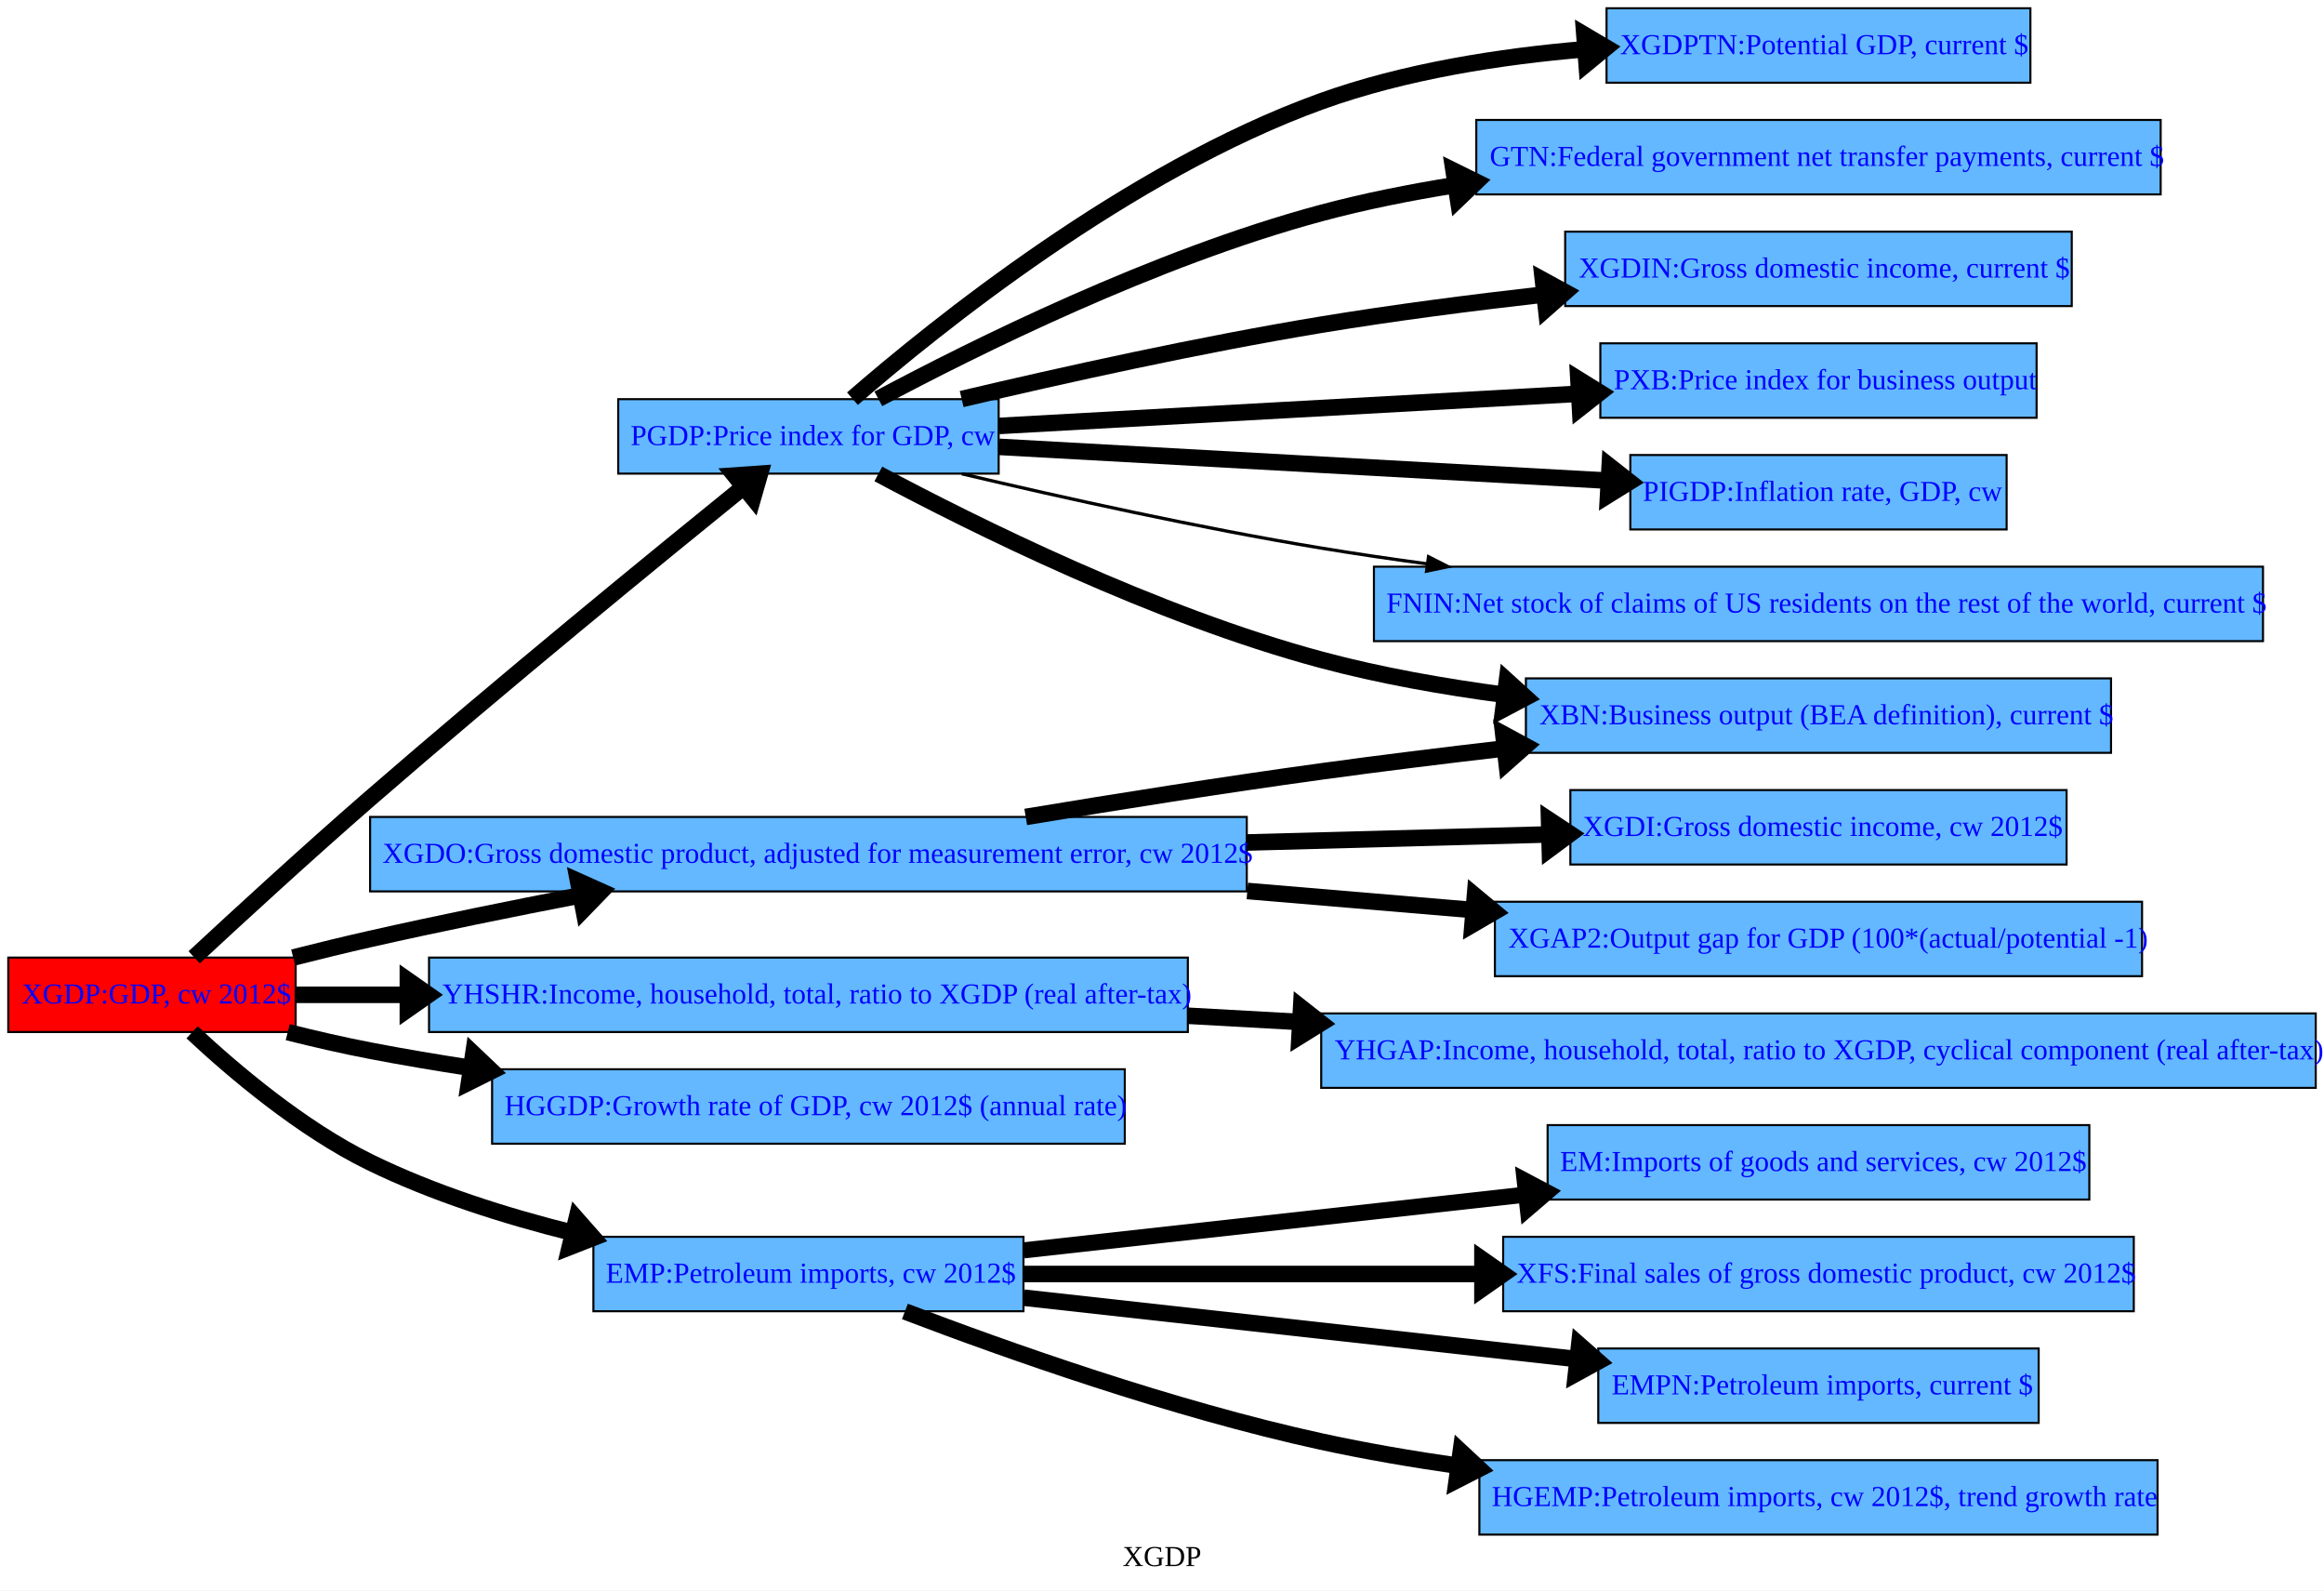
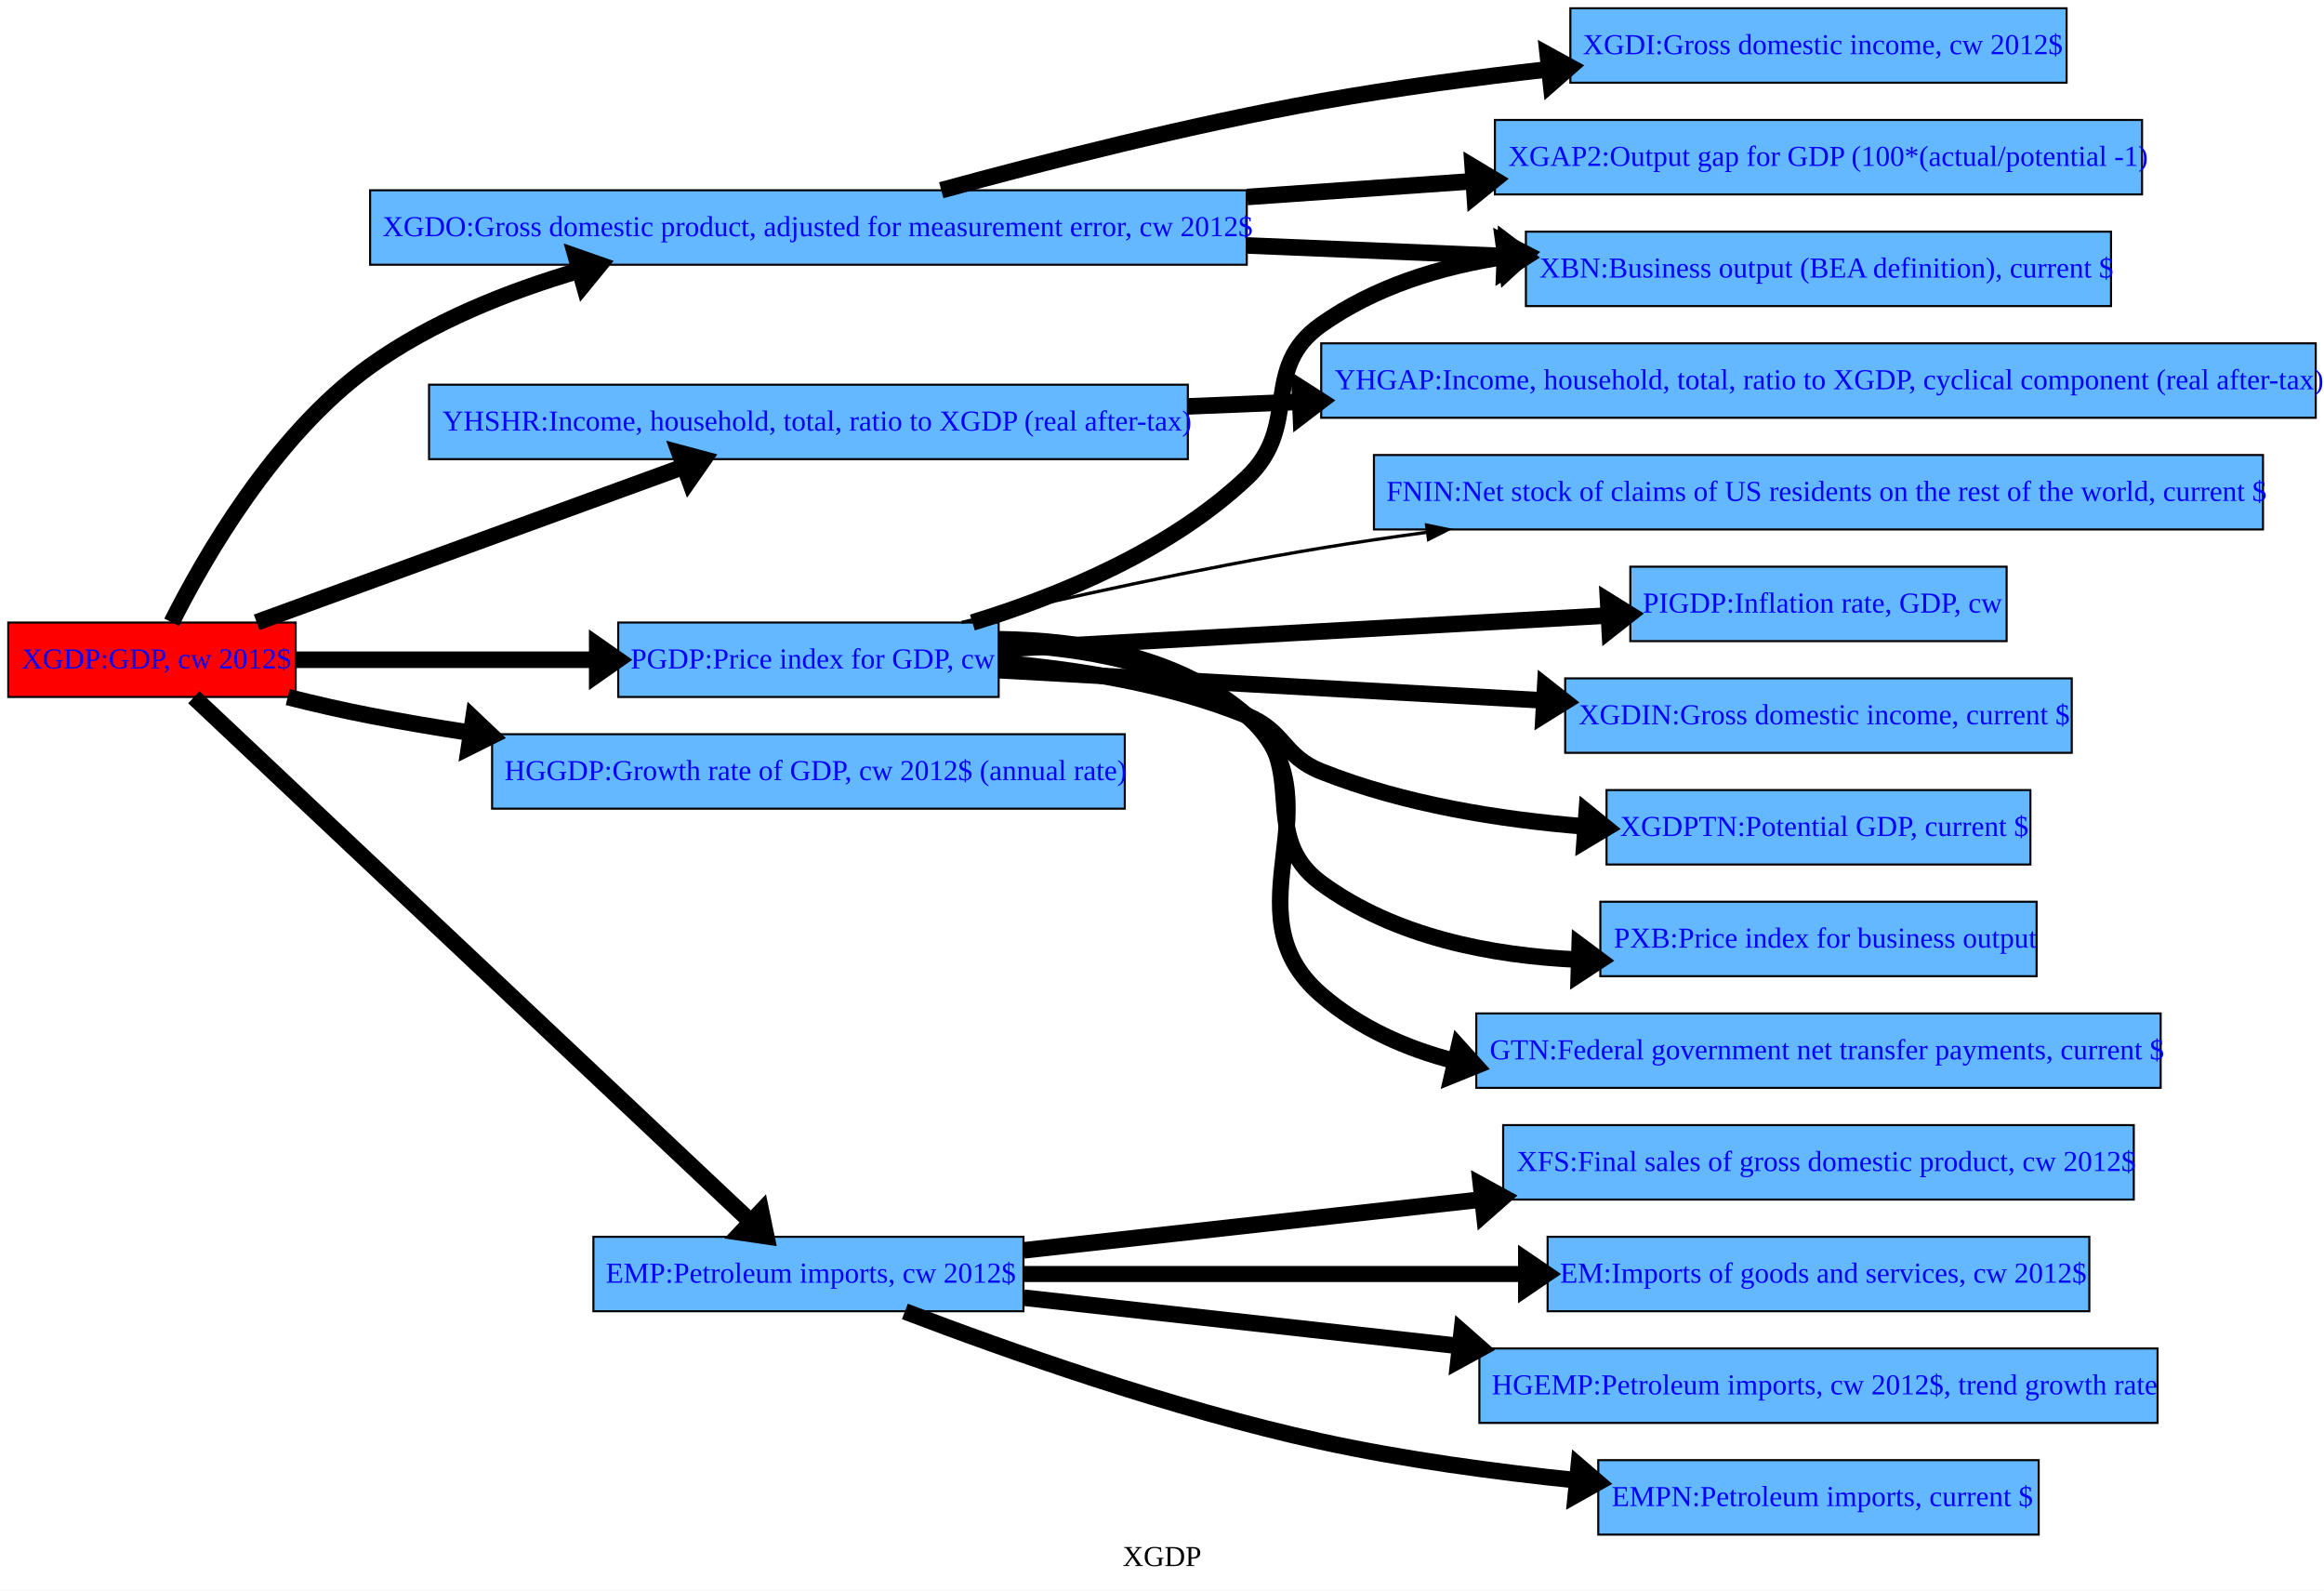
<svg xmlns="http://www.w3.org/2000/svg" xmlns:xlink="http://www.w3.org/1999/xlink" width="1124pt" height="769pt" viewBox="0.00 0.00 1124.00 769.00">
  <g id="graph0" class="graph" transform="scale(1 1) rotate(0) translate(4 765)">
    <polygon fill="white" stroke="transparent" points="-4,4 -4,-765 1120,-765 1120,4 -4,4" />
    <text text-anchor="middle" x="558" y="-7.8" font-family="Times New Roman,serif" font-size="14.00">XGDP</text>
    <g id="node1" class="node">
      <g id="a_node1">
-         <a xlink:title="GDP, cw 2012$ FRML &lt;Z&gt; XGDP = EXP(XGDP_A+XGDP_AERR+ (LOG(XGDP(-1))+0.9985*LOG(XFS/XFS(-1))+0.6264*(LOG(KI)-LOG(KI(-1)))+-0.6249*(LOG(KI(-1))-LOG(KI(-2)))) ) $">
-           <polygon fill="red" stroke="black" points="139,-302 0,-302 0,-266 139,-266 139,-302" />
-           <text text-anchor="start" x="6.5" y="-279.8" font-family="Times New Roman,serif" font-size="14.00" fill="blue">XGDP:GDP, cw 2012$</text>
+         <a xlink:title="Net stock of claims of US residents on the rest of the world, current $ FRML  &lt;&gt; FNIN = FNIN_A+FNIN_AERR+ (.25*FCBN+.54*(((LOG(FPC))-(LOG(FPC(-1))))*FNICN(-1))-.32*(((LOG(PGDP))-(LOG(PGDP(-1))))*FNILN(-1))-.67*(((LOG(FPX))-(LOG(FPX(-1))))*FNICN(-1))+.06*(((LOG(FPX))-(LOG(FPX(-1))))*FNILN(-1))+FNIRN) +FNIN(-1) $">
+           <polygon fill="#63b8ff" stroke="black" points="1090.5,-545 660.5,-545 660.5,-509 1090.5,-509 1090.5,-545" />
+           <text text-anchor="start" x="666.5" y="-522.8" font-family="Times New Roman,serif" font-size="14.00" fill="blue">FNIN:Net stock of claims of US residents on the rest of the world, current $</text>
+         </a>
+       </g>
+     </g>
+     <g id="node2" class="node">
+       <g id="a_node2">
+         <a xlink:title="Gross domestic product, adjusted for measurement error, cw 2012$ FRML  &lt;&gt; XGDO = XGDO_A+XGDO_AERR+ (XGDP/MEP)  $">
+           <polygon fill="#63b8ff" stroke="black" points="599,-673 175,-673 175,-637 599,-637 599,-673" />
+           <text text-anchor="start" x="181" y="-650.8" font-family="Times New Roman,serif" font-size="14.00" fill="blue">XGDO:Gross domestic product, adjusted for measurement error, cw 2012$</text>
+         </a>
+       </g>
+     </g>
+     <g id="node3" class="node">
+       <g id="a_node3">
+         <a xlink:title="Gross domestic income, cw 2012$ FRML  &lt;&gt; XGDI = XGDI_A+XGDI_AERR+ (XGDO*MEI)  $">
+           <polygon fill="#63b8ff" stroke="black" points="995.5,-761 755.5,-761 755.5,-725 995.5,-725 995.5,-761" />
+           <text text-anchor="start" x="761.5" y="-738.8" font-family="Times New Roman,serif" font-size="14.00" fill="blue">XGDI:Gross domestic income, cw 2012$</text>
+         </a>
+       </g>
+     </g>
+     <g id="edge18" class="edge">
+       <g id="a_edge18">
+         <a xlink:href="bogus" xlink:title=" XGDO -&gt; XGDI Min. att. -1633%  max: 465%">
+           <path fill="none" stroke="black" stroke-width="8" d="M451.23,-673.02C500.84,-686.58 571.85,-704.69 635,-716 670.58,-722.37 709.41,-727.52 745.26,-731.54" />
+           <polygon fill="black" stroke="black" stroke-width="8" points="744.58,-738.51 755.28,-732.64 746.11,-724.59 744.58,-738.51" />
+         </a>
+       </g>
+     </g>
+     <g id="node8" class="node">
+       <g id="a_node8">
+         <a xlink:title="Business output (BEA definition), current $ FRML  &lt;&gt; XBN = XBN_A+XBN_AERR+ (PXB/100*XBO+XGDPN-XGDO*PGDP/100)  $">
+           <polygon fill="#63b8ff" stroke="black" points="1017,-653 734,-653 734,-617 1017,-617 1017,-653" />
+           <text text-anchor="start" x="740.5" y="-630.8" font-family="Times New Roman,serif" font-size="14.00" fill="blue">XBN:Business output (BEA definition), current $</text>
+         </a>
+       </g>
+     </g>
+     <g id="edge15" class="edge">
+       <g id="a_edge15">
+         <a xlink:href="bogus" xlink:title=" XGDO -&gt; XBN Min. att. -412%  max: 993%">
+           <path fill="none" stroke="black" stroke-width="8" d="M599.26,-646.31C641.14,-644.59 684.29,-642.82 723.66,-641.2" />
+           <polygon fill="black" stroke="black" stroke-width="8" points="724.15,-648.19 733.85,-640.78 723.57,-634.2 724.15,-648.19" />
+         </a>
+       </g>
+     </g>
+     <g id="node11" class="node">
+       <g id="a_node11">
+         <a xlink:title="Output gap for GDP (100*(actual/potential -1) FRML  &lt;&gt; XGAP2 = XGAP2_A+XGAP2_AERR+ (100*(XGDO/XGDPT-1))  $">
+           <polygon fill="#63b8ff" stroke="black" points="1032,-707 719,-707 719,-671 1032,-671 1032,-707" />
+           <text text-anchor="start" x="725.5" y="-684.8" font-family="Times New Roman,serif" font-size="14.00" fill="blue">XGAP2:Output gap for GDP (100*(actual/potential -1)</text>
+         </a>
+       </g>
+     </g>
+     <g id="edge9" class="edge">
+       <g id="a_edge9">
+         <a xlink:href="bogus" xlink:title=" XGDO -&gt; XGAP2 Min. att. -732%  max: 596%">
+           <path fill="none" stroke="black" stroke-width="8" d="M599.26,-669.76C635.79,-672.32 673.29,-674.94 708.41,-677.39" />
+           <polygon fill="black" stroke="black" stroke-width="8" points="708.27,-684.4 718.73,-678.11 709.24,-670.43 708.27,-684.4" />
        </a>
      </g>
    </g>
    <g id="node4" class="node">
      <g id="a_node4">
-         <a xlink:title="Price index for GDP, cw FRML  &lt;&gt; PGDP = PGDP_A+PGDP_AERR+ (100*XGDPN/XGDP)  $">
-           <polygon fill="#63b8ff" stroke="black" points="479,-572 295,-572 295,-536 479,-536 479,-572" />
-           <text text-anchor="start" x="301" y="-549.8" font-family="Times New Roman,serif" font-size="14.00" fill="blue">PGDP:Price index for GDP, cw</text>
+         <a xlink:title="Income, household, total, ratio to XGDP (real after-tax) FRML  &lt;&gt; YHSHR = YHSHR_A+YHSHR_AERR+ (YH/XGDP)  $">
+           <polygon fill="#63b8ff" stroke="black" points="570.5,-579 203.5,-579 203.5,-543 570.5,-543 570.5,-579" />
+           <text text-anchor="start" x="210" y="-556.8" font-family="Times New Roman,serif" font-size="14.00" fill="blue">YHSHR:Income, household, total, ratio to XGDP (real after-tax)</text>
+         </a>
+       </g>
+     </g>
+     <g id="node18" class="node">
+       <g id="a_node18">
+         <a xlink:title="Income, household, total, ratio to XGDP, cyclical component (real after-tax) FRML  &lt;&gt; YHGAP = YHGAP_A+YHGAP_AERR+ (100*LOG(YHSHR/ZYHST))  $">
+           <polygon fill="#63b8ff" stroke="black" points="1116,-599 635,-599 635,-563 1116,-563 1116,-599" />
+           <text text-anchor="start" x="641.5" y="-576.8" font-family="Times New Roman,serif" font-size="14.00" fill="blue">YHGAP:Income, household, total, ratio to XGDP, cyclical component (real after-tax)</text>
+         </a>
+       </g>
+     </g>
+     <g id="edge2" class="edge">
+       <g id="a_edge2">
+         <a xlink:href="bogus" xlink:title=" YHSHR -&gt; YHGAP Min. att. -2287%  max: 2200%">
+           <path fill="none" stroke="black" stroke-width="8" d="M570.54,-568.5C588.28,-569.23 606.49,-569.98 624.74,-570.73" />
+           <polygon fill="black" stroke="black" stroke-width="8" points="624.61,-577.73 634.89,-571.15 625.18,-563.74 624.61,-577.73" />
+         </a>
+       </g>
+     </g>
+     <g id="node5" class="node">
+       <g id="a_node5">
+         <a xlink:title="GDP, cw 2012$ FRML &lt;Z&gt; XGDP = EXP(XGDP_A+XGDP_AERR+ (LOG(XGDP(-1))+0.9985*LOG(XFS/XFS(-1))+0.6264*(LOG(KI)-LOG(KI(-1)))+-0.6249*(LOG(KI(-1))-LOG(KI(-2)))) ) $">
+           <polygon fill="red" stroke="black" points="139,-464 0,-464 0,-428 139,-428 139,-464" />
+           <text text-anchor="start" x="6.5" y="-441.8" font-family="Times New Roman,serif" font-size="14.00" fill="blue">XGDP:GDP, cw 2012$</text>
+         </a>
+       </g>
+     </g>
+     <g id="edge20" class="edge">
+       <g id="a_edge20">
+         <a xlink:href="bogus" xlink:title=" XGDP -&gt; XGDO Min. att. -9175%  max: 1573%">
+           <path fill="none" stroke="black" stroke-width="8" d="M79.04,-464.12C94.16,-494.25 128.48,-554.65 175,-588 204.84,-609.39 241.79,-624.14 276.38,-634.24" />
+           <polygon fill="black" stroke="black" stroke-width="8" points="274.55,-640.99 286.07,-636.96 278.34,-627.52 274.55,-640.99" />
        </a>
      </g>
    </g>
    <g id="edge17" class="edge">
      <g id="a_edge17">
-         <a xlink:href="bogus" xlink:title=" XGDP -&gt; PGDP Min. att. -2763%  max: 15152%">
-           <path fill="none" stroke="black" stroke-width="8" d="M89.91,-302.13C110.71,-321.45 144.83,-352.79 175,-379 238.33,-434 314.47,-496.22 355.77,-529.64" />
-           <polygon fill="black" stroke="black" stroke-width="8" points="351.37,-535.09 363.55,-535.94 360.17,-524.2 351.37,-535.09" />
+         <a xlink:href="bogus" xlink:title=" XGDP -&gt; YHSHR Min. att. -825%  max: 268%">
+           <path fill="none" stroke="black" stroke-width="8" d="M120.14,-464.1C176.12,-484.5 267.07,-517.65 326.73,-539.39" />
+           <polygon fill="black" stroke="black" stroke-width="8" points="324.59,-546.07 336.39,-542.92 329.39,-532.91 324.59,-546.07" />
        </a>
      </g>
    </g>
    <g id="node6" class="node">
      <g id="a_node6">
-         <a xlink:title="Gross domestic product, adjusted for measurement error, cw 2012$ FRML  &lt;&gt; XGDO = XGDO_A+XGDO_AERR+ (XGDP/MEP)  $">
-           <polygon fill="#63b8ff" stroke="black" points="599,-370 175,-370 175,-334 599,-334 599,-370" />
-           <text text-anchor="start" x="181" y="-347.8" font-family="Times New Roman,serif" font-size="14.00" fill="blue">XGDO:Gross domestic product, adjusted for measurement error, cw 2012$</text>
-         </a>
-       </g>
-     </g>
-     <g id="edge12" class="edge">
-       <g id="a_edge12">
-         <a xlink:href="bogus" xlink:title=" XGDP -&gt; XGDO Min. att. -9175%  max: 1573%">
-           <path fill="none" stroke="black" stroke-width="8" d="M137.81,-302.03C150.15,-305.16 162.94,-308.27 175,-311 207.9,-318.44 243.88,-325.74 276.66,-332.07" />
-           <polygon fill="black" stroke="black" stroke-width="8" points="275.58,-338.99 286.72,-334 278.22,-325.24 275.58,-338.99" />
-         </a>
-       </g>
-     </g>
-     <g id="node8" class="node">
-       <g id="a_node8">
-         <a xlink:title="Income, household, total, ratio to XGDP (real after-tax) FRML  &lt;&gt; YHSHR = YHSHR_A+YHSHR_AERR+ (YH/XGDP)  $">
-           <polygon fill="#63b8ff" stroke="black" points="570.5,-302 203.5,-302 203.5,-266 570.5,-266 570.5,-302" />
-           <text text-anchor="start" x="210" y="-279.8" font-family="Times New Roman,serif" font-size="14.00" fill="blue">YHSHR:Income, household, total, ratio to XGDP (real after-tax)</text>
-         </a>
-       </g>
-     </g>
-     <g id="edge14" class="edge">
-       <g id="a_edge14">
-         <a xlink:href="bogus" xlink:title=" XGDP -&gt; YHSHR Min. att. -825%  max: 268%">
-           <path fill="none" stroke="black" stroke-width="8" d="M139.35,-284C155.79,-284 174.15,-284 193.23,-284" />
-           <polygon fill="black" stroke="black" stroke-width="8" points="193.26,-291 203.26,-284 193.26,-277 193.26,-291" />
-         </a>
-       </g>
-     </g>
-     <g id="node17" class="node">
-       <g id="a_node17">
        <a xlink:title="Growth rate of GDP, cw 2012$ (annual rate) FRML  &lt;&gt; HGGDP = HGGDP_A+HGGDP_AERR+ (400*((LOG(XGDP))-(LOG(XGDP(-1)))))  $">
-           <polygon fill="#63b8ff" stroke="black" points="540,-248 234,-248 234,-212 540,-212 540,-248" />
-           <text text-anchor="start" x="240" y="-225.8" font-family="Times New Roman,serif" font-size="14.00" fill="blue">HGGDP:Growth rate of GDP, cw 2012$ (annual rate)</text>
-         </a>
-       </g>
-     </g>
-     <g id="edge10" class="edge">
-       <g id="a_edge10">
+           <polygon fill="#63b8ff" stroke="black" points="540,-410 234,-410 234,-374 540,-374 540,-410" />
+           <text text-anchor="start" x="240" y="-387.8" font-family="Times New Roman,serif" font-size="14.00" fill="blue">HGGDP:Growth rate of GDP, cw 2012$ (annual rate)</text>
+         </a>
+       </g>
+     </g>
+     <g id="edge3" class="edge">
+       <g id="a_edge3">
        <a xlink:href="bogus" xlink:title=" XGDP -&gt; HGGDP Min. att. 100%  max: 100%">
-           <path fill="none" stroke="black" stroke-width="8" d="M135.16,-265.95C148.27,-262.66 162.03,-259.5 175,-257 190.69,-253.98 207.11,-251.21 223.55,-248.69" />
-           <polygon fill="black" stroke="black" stroke-width="8" points="224.94,-255.56 233.79,-247.16 222.86,-241.72 224.94,-255.56" />
-         </a>
-       </g>
-     </g>
-     <g id="node19" class="node">
-       <g id="a_node19">
+           <path fill="none" stroke="black" stroke-width="8" d="M135.16,-427.95C148.27,-424.66 162.03,-421.5 175,-419 190.69,-415.98 207.11,-413.21 223.55,-410.69" />
+           <polygon fill="black" stroke="black" stroke-width="8" points="224.94,-417.56 233.79,-409.16 222.86,-403.72 224.94,-417.56" />
+         </a>
+       </g>
+     </g>
+     <g id="node7" class="node">
+       <g id="a_node7">
        <a xlink:title="Petroleum imports, cw 2012$ FRML &lt;Z&gt; EMP = XGDP*EXP(EMP_A+EMP_AERR+ (LOG(EMPTRT)+0.048026*((LOG(PMP/PXB))-(LOG(PMP(-1)/PXB(-1))))+0.022115*XGAP2(-1)) ) $">
          <polygon fill="#63b8ff" stroke="black" points="491,-167 283,-167 283,-131 491,-131 491,-167" />
          <text text-anchor="start" x="289" y="-144.8" font-family="Times New Roman,serif" font-size="14.00" fill="blue">EMP:Petroleum imports, cw 2012$</text>
        </a>
      </g>
    </g>
-     <g id="edge15" class="edge">
-       <g id="a_edge15">
+     <g id="edge6" class="edge">
+       <g id="a_edge6">
        <a xlink:href="bogus" xlink:title=" XGDP -&gt; EMP Min. att. -47%  max: 216%">
-           <path fill="none" stroke="black" stroke-width="8" d="M88.91,-265.87C108.62,-247.44 141.6,-219.34 175,-203 205.4,-188.13 240.33,-177.06 272.91,-168.94" />
-           <polygon fill="black" stroke="black" stroke-width="8" points="274.86,-175.67 282.93,-166.52 271.57,-162.07 274.86,-175.67" />
-         </a>
-       </g>
-     </g>
-     <g id="node2" class="node">
-       <g id="a_node2">
+           <path fill="none" stroke="black" stroke-width="8" d="M89.76,-427.87C143.78,-377.02 296.8,-232.96 359.11,-174.31" />
+           <polygon fill="black" stroke="black" stroke-width="8" points="364.11,-179.22 366.59,-167.27 354.51,-169.03 364.11,-179.22" />
+         </a>
+       </g>
+     </g>
+     <g id="node16" class="node">
+       <g id="a_node16">
+         <a xlink:title="Price index for GDP, cw FRML  &lt;&gt; PGDP = PGDP_A+PGDP_AERR+ (100*XGDPN/XGDP)  $">
+           <polygon fill="#63b8ff" stroke="black" points="479,-464 295,-464 295,-428 479,-428 479,-464" />
+           <text text-anchor="start" x="301" y="-441.8" font-family="Times New Roman,serif" font-size="14.00" fill="blue">PGDP:Price index for GDP, cw</text>
+         </a>
+       </g>
+     </g>
+     <g id="edge11" class="edge">
+       <g id="a_edge11">
+         <a xlink:href="bogus" xlink:title=" XGDP -&gt; PGDP Min. att. -2763%  max: 15152%">
+           <path fill="none" stroke="black" stroke-width="8" d="M139.35,-446C181.92,-446 237.32,-446 284.83,-446" />
+           <polygon fill="black" stroke="black" stroke-width="8" points="284.84,-453 294.84,-446 284.84,-439 284.84,-453" />
+         </a>
+       </g>
+     </g>
+     <g id="node9" class="node">
+       <g id="a_node9">
+         <a xlink:title="Petroleum imports, cw 2012$, trend growth rate FRML &lt;Z&gt; HGEMP = HGEMP_A+HGEMP_AERR+ (.9*HGEMP(-1)+.1*400*LOG(EMP/EMP(-1)))  $">
+           <polygon fill="#63b8ff" stroke="black" points="1039.5,-113 711.5,-113 711.5,-77 1039.5,-77 1039.5,-113" />
+           <text text-anchor="start" x="717.5" y="-90.8" font-family="Times New Roman,serif" font-size="14.00" fill="blue">HGEMP:Petroleum imports, cw 2012$, trend growth rate</text>
+         </a>
+       </g>
+     </g>
+     <g id="edge4" class="edge">
+       <g id="a_edge4">
+         <a xlink:href="bogus" xlink:title=" EMP -&gt; HGEMP Min. att. -665%  max: 313%">
+           <path fill="none" stroke="black" stroke-width="8" d="M491.17,-137.55C552.32,-130.76 631.38,-121.99 701.8,-114.17" />
+           <polygon fill="black" stroke="black" stroke-width="8" points="702.96,-121.08 712.12,-113.02 701.41,-107.17 702.96,-121.08" />
+         </a>
+       </g>
+     </g>
+     <g id="node15" class="node">
+       <g id="a_node15">
+         <a xlink:title="Petroleum imports, current $ FRML  &lt;&gt; EMPN = EMPN_A+EMPN_AERR+ (.01*PMP*EMP)  $">
+           <polygon fill="#63b8ff" stroke="black" points="982,-59 769,-59 769,-23 982,-23 982,-59" />
+           <text text-anchor="start" x="775.5" y="-36.8" font-family="Times New Roman,serif" font-size="14.00" fill="blue">EMPN:Petroleum imports, current $</text>
+         </a>
+       </g>
+     </g>
+     <g id="edge14" class="edge">
+       <g id="a_edge14">
+         <a xlink:href="bogus" xlink:title=" EMP -&gt; EMPN Min. att. -3490%  max: 237%">
+           <path fill="none" stroke="black" stroke-width="8" d="M433.65,-130.9C482.64,-112.22 563.13,-83.66 635,-68 674.95,-59.29 719.3,-53.3 758.87,-49.22" />
+           <polygon fill="black" stroke="black" stroke-width="8" points="759.56,-56.18 768.82,-48.22 758.17,-42.25 759.56,-56.18" />
+         </a>
+       </g>
+     </g>
+     <g id="node17" class="node">
+       <g id="a_node17">
+         <a xlink:title="Final sales of gross domestic product, cw 2012$ FRML &lt;Z&gt; XFS = EXP(XFS_A+XFS_AERR+ (LOG(XFS(-1))+0.6849*LOG(ECNIA/ECNIA(-1))+0.0386*LOG(EH/EH(-1))+0.1324*LOG(EBFI/EBFI(-1))+0.0429*LOG(EGFE/EGFE(-1))+0.0223*LOG(EGFL/EGFL(-1))+0.0395*LOG(EGSE/EGSE(-1))+0.0691*LOG(EGSL/EGSL(-1))+0.1203*LOG(EX/EX(-1))+-0.1399*LOG(EMO/EMO(-1))+-0.0101*LOG(EMP/EMP(-1))) ) $">
+           <polygon fill="#63b8ff" stroke="black" points="1028,-221 723,-221 723,-185 1028,-185 1028,-221" />
+           <text text-anchor="start" x="729.5" y="-198.8" font-family="Times New Roman,serif" font-size="14.00" fill="blue">XFS:Final sales of gross domestic product, cw 2012$</text>
+         </a>
+       </g>
+     </g>
+     <g id="edge10" class="edge">
+       <g id="a_edge10">
+         <a xlink:href="bogus" xlink:title=" EMP -&gt; XFS Min. att. -108%  max: 5%">
+           <path fill="none" stroke="black" stroke-width="8" d="M491.17,-160.45C555.51,-167.59 639.67,-176.93 712.74,-185.05" />
+           <polygon fill="black" stroke="black" stroke-width="8" points="712.26,-192.04 722.98,-186.18 713.81,-178.12 712.26,-192.04" />
+         </a>
+       </g>
+     </g>
+     <g id="node19" class="node">
+       <g id="a_node19">
+         <a xlink:title="Imports of goods and services, cw 2012$ FRML  &lt;&gt; EM = EXP(EM_A+EM_AERR+ (LOG(EM(-1))+.5*(EMON/EMN+EMON(-1)/EMN(-1))*((LOG(EMO))-(LOG(EMO(-1))))+.5*(EMPN/EMN+EMPN(-1)/EMN(-1))*((LOG(EMP))-(LOG(EMP(-1))))) ) $">
+           <polygon fill="#63b8ff" stroke="black" points="1006.5,-167 744.5,-167 744.5,-131 1006.5,-131 1006.5,-167" />
+           <text text-anchor="start" x="750.5" y="-144.8" font-family="Times New Roman,serif" font-size="14.00" fill="blue">EM:Imports of goods and services, cw 2012$</text>
+         </a>
+       </g>
+     </g>
+     <g id="edge8" class="edge">
+       <g id="a_edge8">
+         <a xlink:href="bogus" xlink:title=" EMP -&gt; EM Min. att. -78%  max: 24%">
+           <path fill="none" stroke="black" stroke-width="7.78" d="M491.17,-149C561.78,-149 656.27,-149 733.76,-149" />
+           <polygon fill="black" stroke="black" stroke-width="7.78" points="734.1,-155.81 744.1,-149 734.1,-142.19 734.1,-155.81" />
+         </a>
+       </g>
+     </g>
+     <g id="node10" class="node">
+       <g id="a_node10">
+         <a xlink:title="Inflation rate, GDP, cw FRML  &lt;&gt; PIGDP = PIGDP_A+PIGDP_AERR+ (400*((LOG(PGDP))-(LOG(PGDP(-1)))))  $">
+           <polygon fill="#63b8ff" stroke="black" points="966.5,-491 784.5,-491 784.5,-455 966.5,-455 966.5,-491" />
+           <text text-anchor="start" x="790.5" y="-468.8" font-family="Times New Roman,serif" font-size="14.00" fill="blue">PIGDP:Inflation rate, GDP, cw</text>
+         </a>
+       </g>
+     </g>
+     <g id="node12" class="node">
+       <g id="a_node12">
+         <a xlink:title="Gross domestic income, current $ FRML  &lt;&gt; XGDIN = XGDIN_A+XGDIN_AERR+ (XGDI*(PGDP/100))  $">
+           <polygon fill="#63b8ff" stroke="black" points="998,-437 753,-437 753,-401 998,-401 998,-437" />
+           <text text-anchor="start" x="759.5" y="-414.8" font-family="Times New Roman,serif" font-size="14.00" fill="blue">XGDIN:Gross domestic income, current $</text>
+         </a>
+       </g>
+     </g>
+     <g id="node13" class="node">
+       <g id="a_node13">
        <a xlink:title="Potential GDP, current $ FRML  &lt;&gt; XGDPTN = XGDPTN_A+XGDPTN_AERR+ (.01*PGDP*XGDPT)  $">
-           <polygon fill="#63b8ff" stroke="black" points="978,-761 773,-761 773,-725 978,-725 978,-761" />
-           <text text-anchor="start" x="779.5" y="-738.8" font-family="Times New Roman,serif" font-size="14.00" fill="blue">XGDPTN:Potential GDP, current $</text>
-         </a>
-       </g>
-     </g>
-     <g id="node3" class="node">
-       <g id="a_node3">
-         <a xlink:title="Federal government net transfer payments, current $ FRML &lt;Z&gt; GTN = GTN_A+GTN_AERR+ (.01*PGDP*GTR)  $">
-           <polygon fill="#63b8ff" stroke="black" points="1041,-707 710,-707 710,-671 1041,-671 1041,-707" />
-           <text text-anchor="start" x="716.5" y="-684.8" font-family="Times New Roman,serif" font-size="14.00" fill="blue">GTN:Federal government net transfer payments, current $</text>
-         </a>
-       </g>
-     </g>
-     <g id="edge3" class="edge">
-       <g id="a_edge3">
-         <a xlink:href="bogus" xlink:title=" PGDP -&gt; XGDPTN Min. att. -10595%  max: 1487%">
-           <path fill="none" stroke="black" stroke-width="8" d="M408.29,-572.23C448.31,-607 541.66,-682.31 635,-716 675.27,-730.53 721.61,-737.76 762.73,-741.21" />
-           <polygon fill="black" stroke="black" stroke-width="8" points="762.28,-748.19 772.79,-741.98 763.35,-734.23 762.28,-748.19" />
-         </a>
-       </g>
-     </g>
-     <g id="edge9" class="edge">
-       <g id="a_edge9">
-         <a xlink:href="bogus" xlink:title=" PGDP -&gt; GTN Min. att. -7725%  max: 2555%">
-           <path fill="none" stroke="black" stroke-width="8" d="M420.8,-572.16C467.05,-596.87 554.77,-640.46 635,-662 655.76,-667.57 677.84,-672 699.87,-675.51" />
-           <polygon fill="black" stroke="black" stroke-width="8" points="699.03,-682.46 709.98,-677.06 701.16,-668.62 699.03,-682.46" />
-         </a>
-       </g>
-     </g>
-     <g id="node5" class="node">
-       <g id="a_node5">
-         <a xlink:title="Gross domestic income, current $ FRML  &lt;&gt; XGDIN = XGDIN_A+XGDIN_AERR+ (XGDI*(PGDP/100))  $">
-           <polygon fill="#63b8ff" stroke="black" points="998,-653 753,-653 753,-617 998,-617 998,-653" />
-           <text text-anchor="start" x="759.5" y="-630.8" font-family="Times New Roman,serif" font-size="14.00" fill="blue">XGDIN:Gross domestic income, current $</text>
+           <polygon fill="#63b8ff" stroke="black" points="978,-383 773,-383 773,-347 978,-347 978,-383" />
+           <text text-anchor="start" x="779.5" y="-360.8" font-family="Times New Roman,serif" font-size="14.00" fill="blue">XGDPTN:Potential GDP, current $</text>
+         </a>
+       </g>
+     </g>
+     <g id="node14" class="node">
+       <g id="a_node14">
+         <a xlink:title="Price index for business output FRML  &lt;&gt; PXB = PXB_A+PXB_AERR+ (UPXB*PGDP)  $">
+           <polygon fill="#63b8ff" stroke="black" points="981,-329 770,-329 770,-293 981,-293 981,-329" />
+           <text text-anchor="start" x="776.5" y="-306.8" font-family="Times New Roman,serif" font-size="14.00" fill="blue">PXB:Price index for business output</text>
        </a>
      </g>
    </g>
    <g id="edge19" class="edge">
      <g id="a_edge19">
-         <a xlink:href="bogus" xlink:title=" PGDP -&gt; XGDIN Min. att. -198%  max: 196%">
-           <path fill="none" stroke="black" stroke-width="8" d="M461.11,-572.06C510.07,-583.64 576.1,-598.27 635,-608 669.76,-613.74 707.55,-618.63 742.64,-622.6" />
-           <polygon fill="black" stroke="black" stroke-width="8" points="742.23,-629.6 752.94,-623.75 743.78,-615.68 742.23,-629.6" />
-         </a>
-       </g>
-     </g>
-     <g id="node10" class="node">
-       <g id="a_node10">
-         <a xlink:title="Business output (BEA definition), current $ FRML  &lt;&gt; XBN = XBN_A+XBN_AERR+ (PXB/100*XBO+XGDPN-XGDO*PGDP/100)  $">
-           <polygon fill="#63b8ff" stroke="black" points="1017,-437 734,-437 734,-401 1017,-401 1017,-437" />
-           <text text-anchor="start" x="740.5" y="-414.8" font-family="Times New Roman,serif" font-size="14.00" fill="blue">XBN:Business output (BEA definition), current $</text>
+         <a xlink:href="bogus" xlink:title=" PGDP -&gt; FNIN Min. att. -16%  max: 13%">
+           <path fill="none" stroke="black" stroke-width="1.58" d="M461.11,-464.06C510.07,-475.64 576.1,-490.27 635,-500 651.57,-502.74 668.82,-505.28 686.14,-507.62" />
+           <polygon fill="black" stroke="black" stroke-width="1.58" points="685.97,-511.13 696.35,-508.98 686.9,-504.19 685.97,-511.13" />
        </a>
      </g>
    </g>
    <g id="edge1" class="edge">
      <g id="a_edge1">
        <a xlink:href="bogus" xlink:title=" PGDP -&gt; XBN Min. att. -681%  max: 183%">
-           <path fill="none" stroke="black" stroke-width="8" d="M420.8,-535.84C467.05,-511.13 554.77,-467.54 635,-446 663.32,-438.4 694.08,-432.94 723.83,-429.01" />
-           <polygon fill="black" stroke="black" stroke-width="8" points="724.83,-435.94 733.87,-427.74 723.07,-422.05 724.83,-435.94" />
-         </a>
-       </g>
-     </g>
-     <g id="node11" class="node">
-       <g id="a_node11">
-         <a xlink:title="Price index for business output FRML  &lt;&gt; PXB = PXB_A+PXB_AERR+ (UPXB*PGDP)  $">
-           <polygon fill="#63b8ff" stroke="black" points="981,-599 770,-599 770,-563 981,-563 981,-599" />
-           <text text-anchor="start" x="776.5" y="-576.8" font-family="Times New Roman,serif" font-size="14.00" fill="blue">PXB:Price index for business output</text>
-         </a>
-       </g>
-     </g>
-     <g id="edge4" class="edge">
-       <g id="a_edge4">
+           <path fill="none" stroke="black" stroke-width="8" d="M466.3,-464C509.72,-477.3 562.2,-499.26 599,-534 625.6,-559.11 605.13,-586.89 635,-608 660.83,-626.25 692.27,-636.08 723.78,-640.86" />
+           <polygon fill="black" stroke="black" stroke-width="8" points="723.15,-647.84 734,-642.24 725.03,-633.97 723.15,-647.84" />
+         </a>
+       </g>
+     </g>
+     <g id="edge12" class="edge">
+       <g id="a_edge12">
+         <a xlink:href="bogus" xlink:title=" PGDP -&gt; PIGDP Min. att. 100%  max: 100%">
+           <path fill="none" stroke="black" stroke-width="8" d="M479.22,-451.06C563.12,-455.72 687.29,-462.61 774,-467.42" />
+           <polygon fill="black" stroke="black" stroke-width="8" points="773.75,-474.42 784.12,-467.98 774.52,-460.44 773.75,-474.42" />
+         </a>
+       </g>
+     </g>
+     <g id="edge5" class="edge">
+       <g id="a_edge5">
+         <a xlink:href="bogus" xlink:title=" PGDP -&gt; XGDIN Min. att. -198%  max: 196%">
+           <path fill="none" stroke="black" stroke-width="8" d="M479.22,-440.94C553.51,-436.81 659.39,-430.94 742.87,-426.31" />
+           <polygon fill="black" stroke="black" stroke-width="8" points="743.34,-433.29 752.93,-425.75 742.56,-419.31 743.34,-433.29" />
+         </a>
+       </g>
+     </g>
+     <g id="edge7" class="edge">
+       <g id="a_edge7">
+         <a xlink:href="bogus" xlink:title=" PGDP -&gt; XGDPTN Min. att. -10595%  max: 1487%">
+           <path fill="none" stroke="black" stroke-width="8" d="M479.14,-444.55C517.31,-441.37 561.44,-434.24 599,-419 617.53,-411.48 616.41,-399.38 635,-392 674.97,-376.13 721.45,-368.65 762.77,-365.39" />
+           <polygon fill="black" stroke="black" stroke-width="8" points="763.4,-372.36 772.88,-364.66 762.4,-358.4 763.4,-372.36" />
+         </a>
+       </g>
+     </g>
+     <g id="edge16" class="edge">
+       <g id="a_edge16">
        <a xlink:href="bogus" xlink:title=" PGDP -&gt; PXB Min. att. 100%  max: 100%">
-           <path fill="none" stroke="black" stroke-width="8" d="M479.22,-559.06C558.62,-563.47 674.08,-569.88 759.74,-574.63" />
-           <polygon fill="black" stroke="black" stroke-width="8" points="759.39,-581.62 769.77,-575.19 760.17,-567.64 759.39,-581.62" />
-         </a>
-       </g>
-     </g>
-     <g id="node12" class="node">
-       <g id="a_node12">
-         <a xlink:title="Inflation rate, GDP, cw FRML  &lt;&gt; PIGDP = PIGDP_A+PIGDP_AERR+ (400*((LOG(PGDP))-(LOG(PGDP(-1)))))  $">
-           <polygon fill="#63b8ff" stroke="black" points="966.5,-545 784.5,-545 784.5,-509 966.5,-509 966.5,-545" />
-           <text text-anchor="start" x="790.5" y="-522.8" font-family="Times New Roman,serif" font-size="14.00" fill="blue">PIGDP:Inflation rate, GDP, cw</text>
+           <path fill="none" stroke="black" stroke-width="8" d="M479.04,-453.52C519.29,-452.31 565.08,-444.25 599,-419 630.6,-395.48 603.22,-361.29 635,-338 670.39,-312.07 716.96,-302.85 759.62,-301" />
+           <polygon fill="black" stroke="black" stroke-width="8" points="760.01,-307.99 769.8,-300.69 759.59,-294 760.01,-307.99" />
+         </a>
+       </g>
+     </g>
+     <g id="node20" class="node">
+       <g id="a_node20">
+         <a xlink:title="Federal government net transfer payments, current $ FRML &lt;Z&gt; GTN = GTN_A+GTN_AERR+ (.01*PGDP*GTR)  $">
+           <polygon fill="#63b8ff" stroke="black" points="1041,-275 710,-275 710,-239 1041,-239 1041,-275" />
+           <text text-anchor="start" x="716.5" y="-252.8" font-family="Times New Roman,serif" font-size="14.00" fill="blue">GTN:Federal government net transfer payments, current $</text>
        </a>
      </g>
    </g>
    <g id="edge13" class="edge">
      <g id="a_edge13">
-         <a xlink:href="bogus" xlink:title=" PGDP -&gt; PIGDP Min. att. 100%  max: 100%">
-           <path fill="none" stroke="black" stroke-width="8" d="M479.22,-548.94C563.12,-544.28 687.29,-537.39 774,-532.58" />
-           <polygon fill="black" stroke="black" stroke-width="8" points="774.52,-539.56 784.12,-532.02 773.75,-525.58 774.52,-539.56" />
-         </a>
-       </g>
-     </g>
-     <g id="node15" class="node">
-       <g id="a_node15">
-         <a xlink:title="Net stock of claims of US residents on the rest of the world, current $ FRML  &lt;&gt; FNIN = FNIN_A+FNIN_AERR+ (.25*FCBN+.54*(((LOG(FPC))-(LOG(FPC(-1))))*FNICN(-1))-.32*(((LOG(PGDP))-(LOG(PGDP(-1))))*FNILN(-1))-.67*(((LOG(FPX))-(LOG(FPX(-1))))*FNICN(-1))+.06*(((LOG(FPX))-(LOG(FPX(-1))))*FNILN(-1))+FNIRN) +FNIN(-1) $">
-           <polygon fill="#63b8ff" stroke="black" points="1090.5,-491 660.5,-491 660.5,-455 1090.5,-455 1090.5,-491" />
-           <text text-anchor="start" x="666.5" y="-468.8" font-family="Times New Roman,serif" font-size="14.00" fill="blue">FNIN:Net stock of claims of US residents on the rest of the world, current $</text>
-         </a>
-       </g>
-     </g>
-     <g id="edge6" class="edge">
-       <g id="a_edge6">
-         <a xlink:href="bogus" xlink:title=" PGDP -&gt; FNIN Min. att. -16%  max: 13%">
-           <path fill="none" stroke="black" stroke-width="1.58" d="M461.11,-535.94C510.07,-524.36 576.1,-509.73 635,-500 651.57,-497.26 668.82,-494.72 686.14,-492.38" />
-           <polygon fill="black" stroke="black" stroke-width="1.58" points="686.9,-495.81 696.35,-491.02 685.97,-488.87 686.9,-495.81" />
-         </a>
-       </g>
-     </g>
-     <g id="edge20" class="edge">
-       <g id="a_edge20">
-         <a xlink:href="bogus" xlink:title=" XGDO -&gt; XBN Min. att. -412%  max: 993%">
-           <path fill="none" stroke="black" stroke-width="8" d="M492.09,-370C536.11,-377.32 587.98,-385.55 635,-392 663.68,-395.94 694.35,-399.72 723.84,-403.14" />
-           <polygon fill="black" stroke="black" stroke-width="8" points="723.05,-410.09 733.79,-404.28 724.65,-396.19 723.05,-410.09" />
-         </a>
-       </g>
-     </g>
-     <g id="node13" class="node">
-       <g id="a_node13">
-         <a xlink:title="Gross domestic income, cw 2012$ FRML  &lt;&gt; XGDI = XGDI_A+XGDI_AERR+ (XGDO*MEI)  $">
-           <polygon fill="#63b8ff" stroke="black" points="995.5,-383 755.5,-383 755.5,-347 995.5,-347 995.5,-383" />
-           <text text-anchor="start" x="761.5" y="-360.8" font-family="Times New Roman,serif" font-size="14.00" fill="blue">XGDI:Gross domestic income, cw 2012$</text>
-         </a>
-       </g>
-     </g>
-     <g id="edge16" class="edge">
-       <g id="a_edge16">
-         <a xlink:href="bogus" xlink:title=" XGDO -&gt; XGDI Min. att. -1633%  max: 465%">
-           <path fill="none" stroke="black" stroke-width="8" d="M599.26,-357.65C648.97,-358.97 700.49,-360.35 745.33,-361.55" />
-           <polygon fill="black" stroke="black" stroke-width="8" points="745.2,-368.55 755.38,-361.82 745.57,-354.55 745.2,-368.55" />
-         </a>
-       </g>
-     </g>
-     <g id="node20" class="node">
-       <g id="a_node20">
-         <a xlink:title="Output gap for GDP (100*(actual/potential -1) FRML  &lt;&gt; XGAP2 = XGAP2_A+XGAP2_AERR+ (100*(XGDO/XGDPT-1))  $">
-           <polygon fill="#63b8ff" stroke="black" points="1032,-329 719,-329 719,-293 1032,-293 1032,-329" />
-           <text text-anchor="start" x="725.5" y="-306.8" font-family="Times New Roman,serif" font-size="14.00" fill="blue">XGAP2:Output gap for GDP (100*(actual/potential -1)</text>
-         </a>
-       </g>
-     </g>
-     <g id="edge7" class="edge">
-       <g id="a_edge7">
-         <a xlink:href="bogus" xlink:title=" XGDO -&gt; XGAP2 Min. att. -732%  max: 596%">
-           <path fill="none" stroke="black" stroke-width="8" d="M599.26,-334.2C635.79,-331.12 673.29,-327.96 708.41,-325" />
-           <polygon fill="black" stroke="black" stroke-width="8" points="709.35,-331.94 718.73,-324.13 708.18,-317.99 709.35,-331.94" />
-         </a>
-       </g>
-     </g>
-     <g id="node7" class="node">
-       <g id="a_node7">
-         <a xlink:title="Imports of goods and services, cw 2012$ FRML  &lt;&gt; EM = EXP(EM_A+EM_AERR+ (LOG(EM(-1))+.5*(EMON/EMN+EMON(-1)/EMN(-1))*((LOG(EMO))-(LOG(EMO(-1))))+.5*(EMPN/EMN+EMPN(-1)/EMN(-1))*((LOG(EMP))-(LOG(EMP(-1))))) ) $">
-           <polygon fill="#63b8ff" stroke="black" points="1006.5,-221 744.5,-221 744.5,-185 1006.5,-185 1006.5,-221" />
-           <text text-anchor="start" x="750.5" y="-198.8" font-family="Times New Roman,serif" font-size="14.00" fill="blue">EM:Imports of goods and services, cw 2012$</text>
-         </a>
-       </g>
-     </g>
-     <g id="node9" class="node">
-       <g id="a_node9">
-         <a xlink:title="Income, household, total, ratio to XGDP, cyclical component (real after-tax) FRML  &lt;&gt; YHGAP = YHGAP_A+YHGAP_AERR+ (100*LOG(YHSHR/ZYHST))  $">
-           <polygon fill="#63b8ff" stroke="black" points="1116,-275 635,-275 635,-239 1116,-239 1116,-275" />
-           <text text-anchor="start" x="641.5" y="-252.8" font-family="Times New Roman,serif" font-size="14.00" fill="blue">YHGAP:Income, household, total, ratio to XGDP, cyclical component (real after-tax)</text>
-         </a>
-       </g>
-     </g>
-     <g id="edge18" class="edge">
-       <g id="a_edge18">
-         <a xlink:href="bogus" xlink:title=" YHSHR -&gt; YHGAP Min. att. -2287%  max: 2200%">
-           <path fill="none" stroke="black" stroke-width="8" d="M570.54,-273.87C588.28,-272.88 606.49,-271.87 624.74,-270.86" />
-           <polygon fill="black" stroke="black" stroke-width="8" points="625.29,-277.84 634.89,-270.3 624.51,-263.86 625.29,-277.84" />
-         </a>
-       </g>
-     </g>
-     <g id="node14" class="node">
-       <g id="a_node14">
-         <a xlink:title="Final sales of gross domestic product, cw 2012$ FRML &lt;Z&gt; XFS = EXP(XFS_A+XFS_AERR+ (LOG(XFS(-1))+0.6849*LOG(ECNIA/ECNIA(-1))+0.0386*LOG(EH/EH(-1))+0.1324*LOG(EBFI/EBFI(-1))+0.0429*LOG(EGFE/EGFE(-1))+0.0223*LOG(EGFL/EGFL(-1))+0.0395*LOG(EGSE/EGSE(-1))+0.0691*LOG(EGSL/EGSL(-1))+0.1203*LOG(EX/EX(-1))+-0.1399*LOG(EMO/EMO(-1))+-0.0101*LOG(EMP/EMP(-1))) ) $">
-           <polygon fill="#63b8ff" stroke="black" points="1028,-167 723,-167 723,-131 1028,-131 1028,-167" />
-           <text text-anchor="start" x="729.5" y="-144.8" font-family="Times New Roman,serif" font-size="14.00" fill="blue">XFS:Final sales of gross domestic product, cw 2012$</text>
-         </a>
-       </g>
-     </g>
-     <g id="node16" class="node">
-       <g id="a_node16">
-         <a xlink:title="Petroleum imports, current $ FRML  &lt;&gt; EMPN = EMPN_A+EMPN_AERR+ (.01*PMP*EMP)  $">
-           <polygon fill="#63b8ff" stroke="black" points="982,-113 769,-113 769,-77 982,-77 982,-113" />
-           <text text-anchor="start" x="775.5" y="-90.8" font-family="Times New Roman,serif" font-size="14.00" fill="blue">EMPN:Petroleum imports, current $</text>
-         </a>
-       </g>
-     </g>
-     <g id="node18" class="node">
-       <g id="a_node18">
-         <a xlink:title="Petroleum imports, cw 2012$, trend growth rate FRML &lt;Z&gt; HGEMP = HGEMP_A+HGEMP_AERR+ (.9*HGEMP(-1)+.1*400*LOG(EMP/EMP(-1)))  $">
-           <polygon fill="#63b8ff" stroke="black" points="1039.5,-59 711.5,-59 711.5,-23 1039.5,-23 1039.5,-59" />
-           <text text-anchor="start" x="717.5" y="-36.8" font-family="Times New Roman,serif" font-size="14.00" fill="blue">HGEMP:Petroleum imports, cw 2012$, trend growth rate</text>
-         </a>
-       </g>
-     </g>
-     <g id="edge5" class="edge">
-       <g id="a_edge5">
-         <a xlink:href="bogus" xlink:title=" EMP -&gt; EM Min. att. -78%  max: 24%">
-           <path fill="none" stroke="black" stroke-width="7.78" d="M491.17,-160.45C561.78,-168.29 656.27,-178.78 733.76,-187.38" />
-           <polygon fill="black" stroke="black" stroke-width="7.78" points="733.41,-194.19 744.1,-188.53 734.91,-180.65 733.41,-194.19" />
-         </a>
-       </g>
-     </g>
-     <g id="edge2" class="edge">
-       <g id="a_edge2">
-         <a xlink:href="bogus" xlink:title=" EMP -&gt; XFS Min. att. -108%  max: 5%">
-           <path fill="none" stroke="black" stroke-width="8" d="M491.17,-149C555.51,-149 639.67,-149 712.74,-149" />
-           <polygon fill="black" stroke="black" stroke-width="8" points="712.98,-156 722.98,-149 712.98,-142 712.98,-156" />
-         </a>
-       </g>
-     </g>
-     <g id="edge11" class="edge">
-       <g id="a_edge11">
-         <a xlink:href="bogus" xlink:title=" EMP -&gt; EMPN Min. att. -3490%  max: 237%">
-           <path fill="none" stroke="black" stroke-width="8" d="M491.17,-137.55C569.55,-128.85 677.35,-116.88 758.67,-107.86" />
-           <polygon fill="black" stroke="black" stroke-width="8" points="759.79,-114.78 768.96,-106.72 758.24,-100.86 759.79,-114.78" />
-         </a>
-       </g>
-     </g>
-     <g id="edge8" class="edge">
-       <g id="a_edge8">
-         <a xlink:href="bogus" xlink:title=" EMP -&gt; HGEMP Min. att. -665%  max: 313%">
-           <path fill="none" stroke="black" stroke-width="8" d="M433.65,-130.9C482.64,-112.22 563.13,-83.66 635,-68 656.37,-63.34 678.99,-59.46 701.47,-56.24" />
-           <polygon fill="black" stroke="black" stroke-width="8" points="702.5,-63.16 711.44,-54.84 700.57,-49.29 702.5,-63.16" />
+         <a xlink:href="bogus" xlink:title=" PGDP -&gt; GTN Min. att. -7725%  max: 2555%">
+           <path fill="none" stroke="black" stroke-width="8" d="M479.1,-455.92C520.21,-455.43 566.69,-447.27 599,-419 645.74,-378.11 587.96,-324.53 635,-284 653.53,-268.04 676.08,-257.95 699.85,-251.9" />
+           <polygon fill="black" stroke="black" stroke-width="8" points="701.57,-258.69 709.74,-249.62 698.42,-245.05 701.57,-258.69" />
        </a>
      </g>
    </g>
  </g>
</svg>
